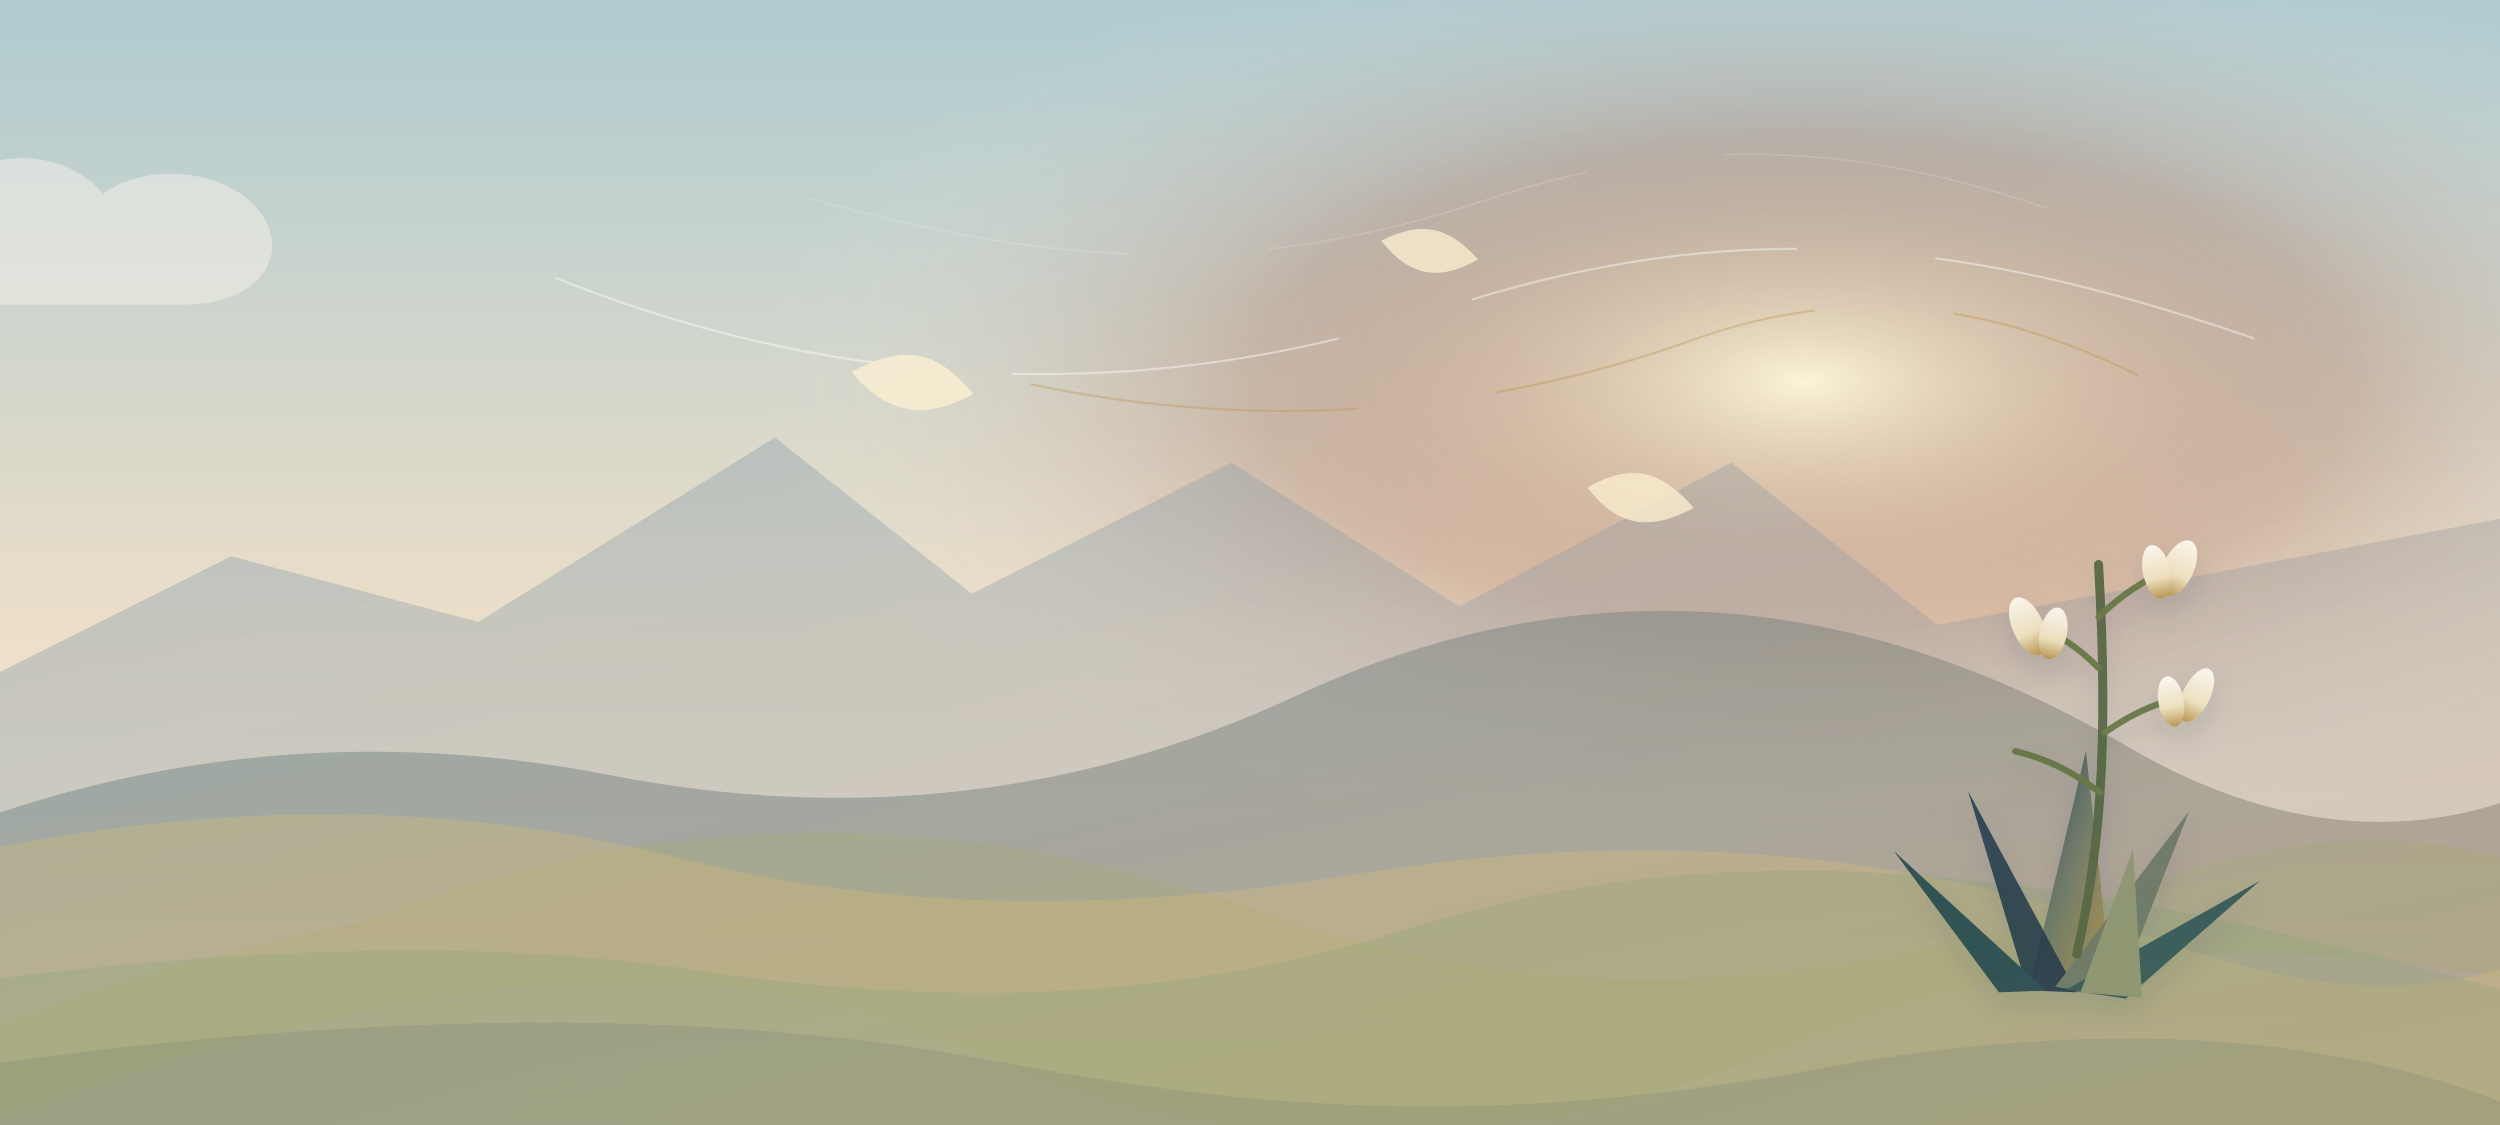
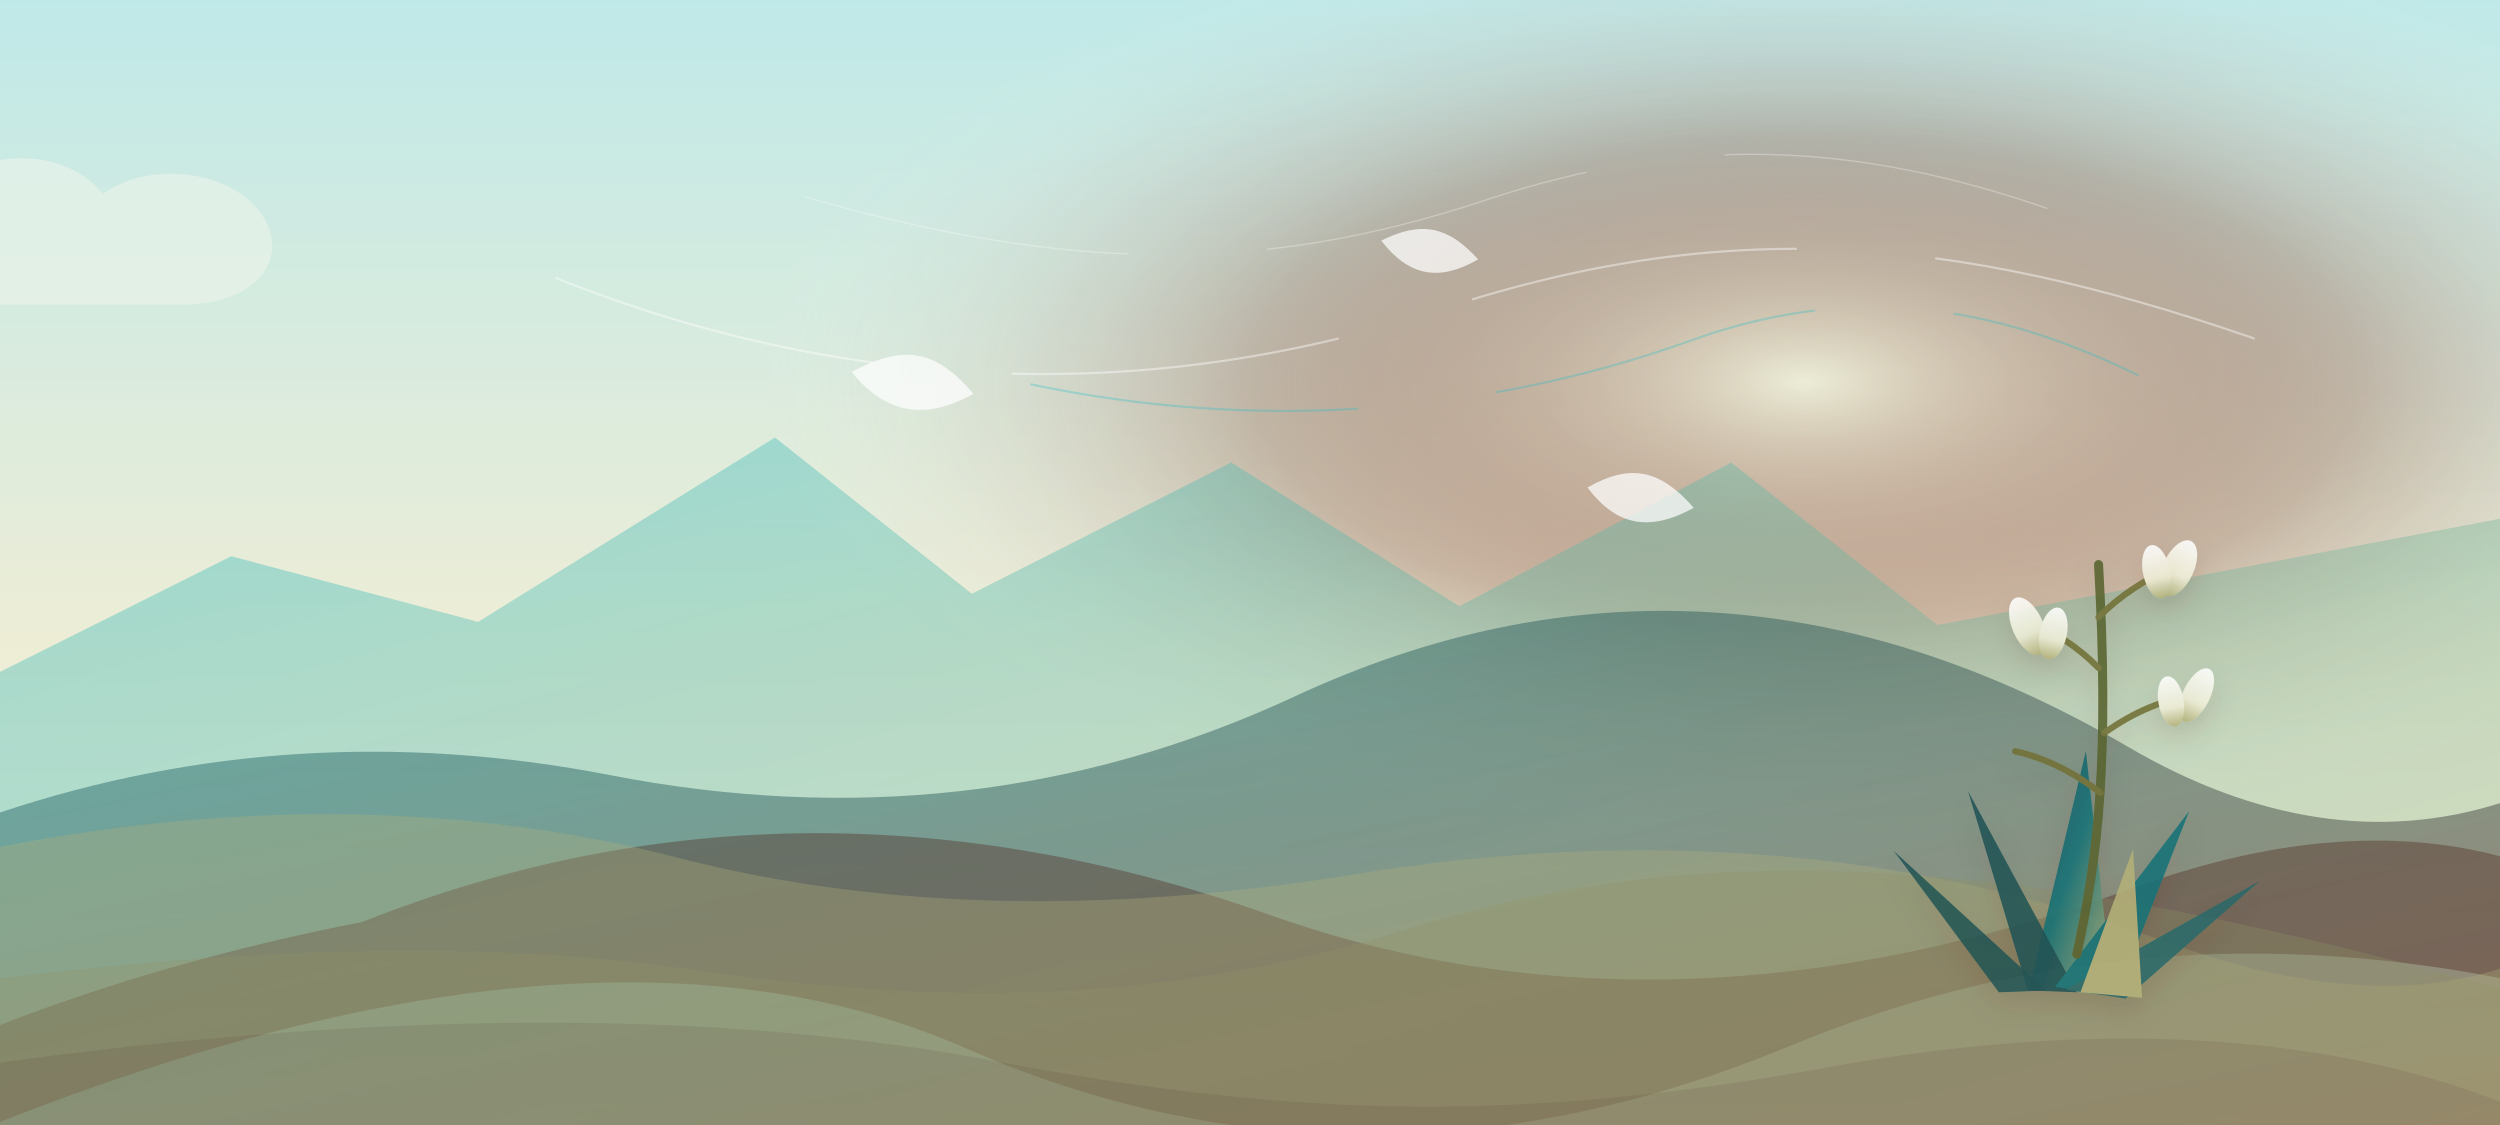
- <svg xmlns="http://www.w3.org/2000/svg" viewBox="0 0 1600 720" role="img" aria-labelledby="title desc">
+ <svg xmlns="http://www.w3.org/2000/svg" viewBox="0 0 1600 720" role="img" aria-labelledby="title desc" data-brand-palette="city-of-raton" data-edge-overscan="true">
  <defs>
    <linearGradient id="sky" x1="0" y1="0" x2="0" y2="1">
-       <stop offset="0" stop-color="#afcbd0" />
-       <stop offset="0.58" stop-color="#eedfc8" />
-       <stop offset="1" stop-color="#f6f2df" />
+       <stop offset="0" stop-color="#bfe9e8" />
+       <stop offset="0.58" stop-color="#eeedd6" />
+       <stop offset="1" stop-color="#f8f7ed" />
    </linearGradient>
    <radialGradient id="sunwash" cx="0.72" cy="0.34" r="0.42">
-       <stop offset="0" stop-color="#fff7d7" stop-opacity="0.9" />
-       <stop offset="0.52" stop-color="#a76149" stop-opacity="0.28" />
+       <stop offset="0" stop-color="#eeedd6" stop-opacity="0.9" />
+       <stop offset="0.52" stop-color="#772816" stop-opacity="0.28" />
      <stop offset="1" stop-color="#ffffff" stop-opacity="0" />
    </radialGradient>
    <linearGradient id="farTone" x1="0" y1="0" x2="1" y2="1">
-       <stop offset="0" stop-color="#7f9fb0" stop-opacity="0.70" />
-       <stop offset="1" stop-color="#b59a96" stop-opacity="0.68" />
+       <stop offset="0" stop-color="#21bdc5" stop-opacity="0.70" />
+       <stop offset="1" stop-color="#b3b078" stop-opacity="0.68" />
    </linearGradient>
    <linearGradient id="nearTone" x1="0" y1="0" x2="1" y2="1">
-       <stop offset="0" stop-color="#66838a" />
-       <stop offset="1" stop-color="#8d765a" />
+       <stop offset="0" stop-color="#147176" />
+       <stop offset="1" stop-color="#4a221a" />
    </linearGradient>
    <linearGradient id="yuccaLeaf" x1="0" y1="0" x2="1" y2="1">
-       <stop offset="0" stop-color="#173047" />
-       <stop offset="0.48" stop-color="#687665" />
-       <stop offset="1" stop-color="#b69146" />
+       <stop offset="0" stop-color="#174d51" />
+       <stop offset="0.48" stop-color="#147176" />
+       <stop offset="1" stop-color="#b3b078" />
    </linearGradient>
    <linearGradient id="flower" x1="0" y1="0" x2="0" y2="1">
-       <stop offset="0" stop-color="#fffdf8" />
-       <stop offset="0.62" stop-color="#f1e4bf" />
-       <stop offset="1" stop-color="#b69146" />
+       <stop offset="0" stop-color="#ffffff" />
+       <stop offset="0.62" stop-color="#eeedd6" />
+       <stop offset="1" stop-color="#b3b078" />
    </linearGradient>
    <filter id="softShadow" x="-20%" y="-20%" width="140%" height="150%">
-       <feDropShadow dx="0" dy="14" stdDeviation="14" flood-color="#173047" flood-opacity="0.13" />
+       <feDropShadow dx="0" dy="14" stdDeviation="14" flood-color="#4a221a" flood-opacity="0.13" />
    </filter>
    <style>
  .sun-glow { animation: geo-sun 30s ease-in-out infinite alternate; }
  .cloud-bank { animation: geo-clouds 108s linear infinite; }
+   .far-range,
+   .mid-range {
+     transform-box: fill-box;
+     transform-origin: 50% 100%;
+   }
  .far-range { animation: geo-far 52s ease-in-out infinite alternate; }
  .mid-range { animation: geo-mid 44s ease-in-out infinite alternate; }
  .near-feature { animation: geo-near 38s ease-in-out infinite alternate; }
  .plains-layer {
    transform-box: fill-box;
    transform-origin: 50% 100%;
    animation: geo-plains 48s ease-in-out infinite alternate;
  }
  .wind-line {
    fill: none;
-     stroke: rgba(255,255,255,0.42);
+     stroke: #ffffff;
+     opacity: 0.42;
    stroke-width: 1.4;
    stroke-linecap: round;
    stroke-dasharray: 210 90;
    animation: geo-wind 28s linear infinite;
  }
-   .wind-line.thin { stroke-width: 0.9; opacity: 0.38; animation-duration: 34s; }
-   .wind-line.gold { stroke: rgba(182,145,70,0.34); animation-duration: 31s; }
+   .wind-line.thin { stroke-width: 0.9; opacity: 0.28; animation-duration: 34s; }
+   .wind-line.gold { stroke: #21bdc5; opacity: 0.30; animation-duration: 31s; }
  .yucca-sway {
    transform-box: fill-box;
    transform-origin: 50% 100%;
    animation: geo-yucca 10.5s ease-in-out infinite alternate;
  }
  .yucca-sway.slow { animation-duration: 13s; animation-delay: -1.2s; }
  .leaf-sway {
    transform-box: fill-box;
    transform-origin: 50% 100%;
    animation: geo-leaf 12s ease-in-out infinite alternate;
  }
  .blossom {
    transform-box: fill-box;
    transform-origin: 50% 18%;
    animation: geo-blossom 9s ease-in-out infinite alternate;
  }
  .blossom.d2 { animation-delay: -1.6s; }
  .blossom.d3 { animation-delay: -3.1s; }
  .seed {
    transform-box: fill-box;
    transform-origin: 0 0;
    animation: geo-seed 24s ease-in-out infinite;
  }
  .seed.s2 { animation-delay: -4s; }
  .seed.s3 { animation-delay: -8s; }
  @keyframes geo-sun {
    from { transform: translate(-3px, 1px) scale(0.99); opacity: 0.54; }
    to { transform: translate(4px, -2px) scale(1.01); opacity: 0.68; }
  }
  @keyframes geo-clouds {
    from { transform: translateX(-220px); }
    to { transform: translateX(1700px); }
  }
  @keyframes geo-far {
-     from { transform: translateX(-4px); }
-     to { transform: translateX(5px); }
+     from { transform: translateX(-2px) scaleX(1.014); }
+     to { transform: translateX(2px) scaleX(1.018); }
  }
  @keyframes geo-mid {
-     from { transform: translateX(6px); }
-     to { transform: translateX(-5px); }
+     from { transform: translateX(2px) scaleX(1.018); }
+     to { transform: translateX(-2px) scaleX(1.014); }
  }
  @keyframes geo-near {
    from { transform: translateX(-3px) translateY(0.5px); }
    to { transform: translateX(3px) translateY(-0.5px); }
  }
  @keyframes geo-plains {
-     from { transform: translateX(-2px) scaleX(1.001); }
-     to { transform: translateX(2px) translateY(-1px) scaleX(1.003); }
+     from { transform: translateX(-2px) scaleX(1.012); }
+     to { transform: translateX(2px) translateY(-1px) scaleX(1.016); }
  }
  @keyframes geo-wind {
    from { stroke-dashoffset: 180; transform: translateX(-18px); }
    to { stroke-dashoffset: -180; transform: translateX(26px); }
  }
  @keyframes geo-yucca {
    from { transform: rotate(-0.8deg) translateX(-1px); }
    to { transform: rotate(1.1deg) translateX(1.5px); }
  }
  @keyframes geo-leaf {
    from { transform: rotate(-0.45deg); }
    to { transform: rotate(0.75deg); }
  }
  @keyframes geo-blossom {
    from { transform: rotate(-1.2deg) translateY(0); }
    to { transform: rotate(1deg) translateY(1px); }
  }
  @keyframes geo-seed {
    0%, 100% { transform: translate(0, 0) rotate(-3deg); opacity: 0.54; }
    50% { transform: translate(14px, 4px) rotate(4deg); opacity: 0.36; }
  }
  @media (prefers-reduced-motion: reduce) {
    .sun-glow,
    .cloud-bank,
    .far-range,
    .mid-range,
    .near-feature,
    .plains-layer,
    .wind-line,
    .yucca-sway,
    .leaf-sway,
    .blossom,
    .seed {
      animation: none !important;
    }
  }
</style>
  </defs>
  <rect width="1600" height="720" fill="url(#sky)" />
  <rect width="1600" height="720" fill="url(#sunwash)" class="sun-glow" />
  <g class="cloud-bank" opacity="0.42">
-     <path d="M-160 162c22-39 76-46 104-20 22-44 90-56 122-18 24-18 68-17 92 3 32 27 16 68-42 68h-276z" fill="#fff8ee" />
-     <path d="M-520 238c16-30 54-37 76-16 15-34 64-46 89-18 18-14 54-13 72 4 25 23 14 54-30 54h-207z" fill="#fff8ee" opacity="0.78" />
+     <path d="M-160 162c22-39 76-46 104-20 22-44 90-56 122-18 24-18 68-17 92 3 32 27 16 68-42 68h-276z" fill="#f8f7ed" />
+     <path d="M-520 238c16-30 54-37 76-16 15-34 64-46 89-18 18-14 54-13 72 4 25 23 14 54-30 54h-207z" fill="#f8f7ed" opacity="0.78" />
  </g>
  <path class="wind-line thin" d="M515 126c168 48 292 50 436 2 126-42 236-38 364 7" />
  <path class="wind-line" d="M356 178c190 76 384 80 566 20 192-63 342-45 536 24" />
  <path class="wind-line gold" d="M660 246c142 30 288 20 422-28 102-37 192-24 286 22" />
  <g class="far-range">
    <path d="M0 430l148-74 158 42 190-118 126 100 166-84 146 92 174-92 132 104 360-68v388H0z" fill="url(#farTone)" opacity="0.55" />
  </g>
  <g class="mid-range">
    <path d="M0 520c126-42 256-50 390-24 154 30 300 14 438-50 178-83 356-72 534 32 82 48 162 60 238 36v206H0z" fill="url(#nearTone)" opacity="0.46" />
  </g>
  <g class="near-feature">
-     <path d="M232 590c186-74 380-76 582-4 170 60 354 54 552-18 88-32 166-38 234-20v78c-164-32-316-14-456 44-182 75-358 75-528 0-156-68-362-52-616 48v-62c72-28 150-50 232-66z" fill="#a6a878" opacity="0.36" />
+     <path d="M232 590c186-74 380-76 582-4 170 60 354 54 552-18 88-32 166-38 234-20v78c-164-32-316-14-456 44-182 75-358 75-528 0-156-68-362-52-616 48v-62c72-28 150-50 232-66z" fill="#4a221a" opacity="0.36" />
  </g>
  <g id="plains" class="plains-layer" opacity="0.95">
-     <path d="M0 542c155-30 300-28 438 8 122 31 265 36 426 10 182-30 355-18 520 42 85 31 155 37 216 18v100H0z" fill="#d6bd76" opacity="0.34" />
-     <path d="M0 626c184-22 324-23 446-5 176 26 318 17 460-28 188-58 388-46 694 40v87H0z" fill="#89a276" opacity="0.32" />
-     <path d="M0 680c250-34 465-34 642 0 190 36 336 38 528 3 170-31 316-22 430 22v15H0z" fill="#173047" opacity="0.10" />
+     <path d="M0 542c155-30 300-28 438 8 122 31 265 36 426 10 182-30 355-18 520 42 85 31 155 37 216 18v100H0z" fill="#b3b078" opacity="0.34" />
+     <path d="M0 626c184-22 324-23 446-5 176 26 318 17 460-28 188-58 388-46 694 40v87H0z" fill="#8e9166" opacity="0.32" />
+     <path d="M0 680c250-34 465-34 642 0 190 36 336 38 528 3 170-31 316-22 430 22v15H0z" fill="#4a221a" opacity="0.10" />
  </g>
  <g filter="url(#softShadow)" opacity="0.88" transform="translate(1212 330) scale(0.58)">
    <g class="leaf-sway">
      <path d="M150 520l62-260 30 270z" fill="url(#yuccaLeaf)" />
-       <path d="M148 524l-66-220 120 222z" fill="#173047" opacity="0.9" />
-       <path d="M178 520l148-194-80 204z" fill="#687665" />
-       <path d="M190 523l214-120-148 130z" fill="#2d5557" />
-       <path d="M116 526L0 370l168 154z" fill="#24474d" />
-       <path d="M206 526l58-158 10 164z" fill="#8b956f" />
+       <path d="M148 524l-66-220 120 222z" fill="#174d51" opacity="0.9" />
+       <path d="M178 520l148-194-80 204z" fill="#147176" />
+       <path d="M190 523l214-120-148 130z" fill="#2b6767" />
+       <path d="M116 526L0 370l168 154z" fill="#174d51" opacity="0.88" />
+       <path d="M206 526l58-158 10 164z" fill="#b3b078" />
    </g>
    <g class="yucca-sway slow" transform="translate(202 54)">
-       <path d="M0 430C24 320 36 213 24 0" fill="none" stroke="#4f623d" stroke-width="10" stroke-linecap="round" />
-       <path d="M24 58c24-24 52-42 82-55" fill="none" stroke="#60723e" stroke-width="7" stroke-linecap="round" />
-       <path d="M24 114c-25-25-48-39-75-49" fill="none" stroke="#60723e" stroke-width="7" stroke-linecap="round" />
-       <path d="M30 186c34-24 65-37 104-43" fill="none" stroke="#60723e" stroke-width="7" stroke-linecap="round" />
-       <path d="M26 252c-28-22-59-38-94-46" fill="none" stroke="#60723e" stroke-width="7" stroke-linecap="round" />
+       <path d="M0 430C24 320 36 213 24 0" fill="none" stroke="#58642f" stroke-width="10" stroke-linecap="round" />
+       <path d="M24 58c24-24 52-42 82-55" fill="none" stroke="#716f35" stroke-width="7" stroke-linecap="round" />
+       <path d="M24 114c-25-25-48-39-75-49" fill="none" stroke="#716f35" stroke-width="7" stroke-linecap="round" />
+       <path d="M30 186c34-24 65-37 104-43" fill="none" stroke="#716f35" stroke-width="7" stroke-linecap="round" />
+       <path d="M26 252c-28-22-59-38-94-46" fill="none" stroke="#716f35" stroke-width="7" stroke-linecap="round" />
      <g class="blossom">
        <ellipse cx="112" cy="4" rx="17" ry="33" fill="url(#flower)" transform="rotate(25 112 4)" />
        <ellipse cx="88" cy="8" rx="15" ry="30" fill="url(#flower)" transform="rotate(-12 88 8)" />
      </g>
      <g class="blossom d2">
        <ellipse cx="-54" cy="68" rx="17" ry="34" fill="url(#flower)" transform="rotate(-24 -54 68)" />
        <ellipse cx="-26" cy="76" rx="15" ry="29" fill="url(#flower)" transform="rotate(12 -26 76)" />
      </g>
      <g class="blossom d3">
        <ellipse cx="132" cy="144" rx="15" ry="32" fill="url(#flower)" transform="rotate(26 132 144)" />
        <ellipse cx="104" cy="151" rx="14" ry="28" fill="url(#flower)" transform="rotate(-10 104 151)" />
      </g>
    </g>
  </g>
  <g opacity="0.72">
-     <path class="seed" d="M545 238c34-18 54-14 78 14-32 18-57 12-78-14z" fill="#fff3d3" />
-     <path class="seed s2" d="M884 154c26-13 43-9 62 12-26 15-45 10-62-12z" fill="#fff3d3" />
-     <path class="seed s3" d="M1016 312c28-16 47-11 68 13-29 16-50 11-68-13z" fill="#fff3d3" />
+     <path class="seed" d="M545 238c34-18 54-14 78 14-32 18-57 12-78-14z" fill="#ffffff" />
+     <path class="seed s2" d="M884 154c26-13 43-9 62 12-26 15-45 10-62-12z" fill="#ffffff" />
+     <path class="seed s3" d="M1016 312c28-16 47-11 68 13-29 16-50 11-68-13z" fill="#ffffff" />
  </g>
</svg>
